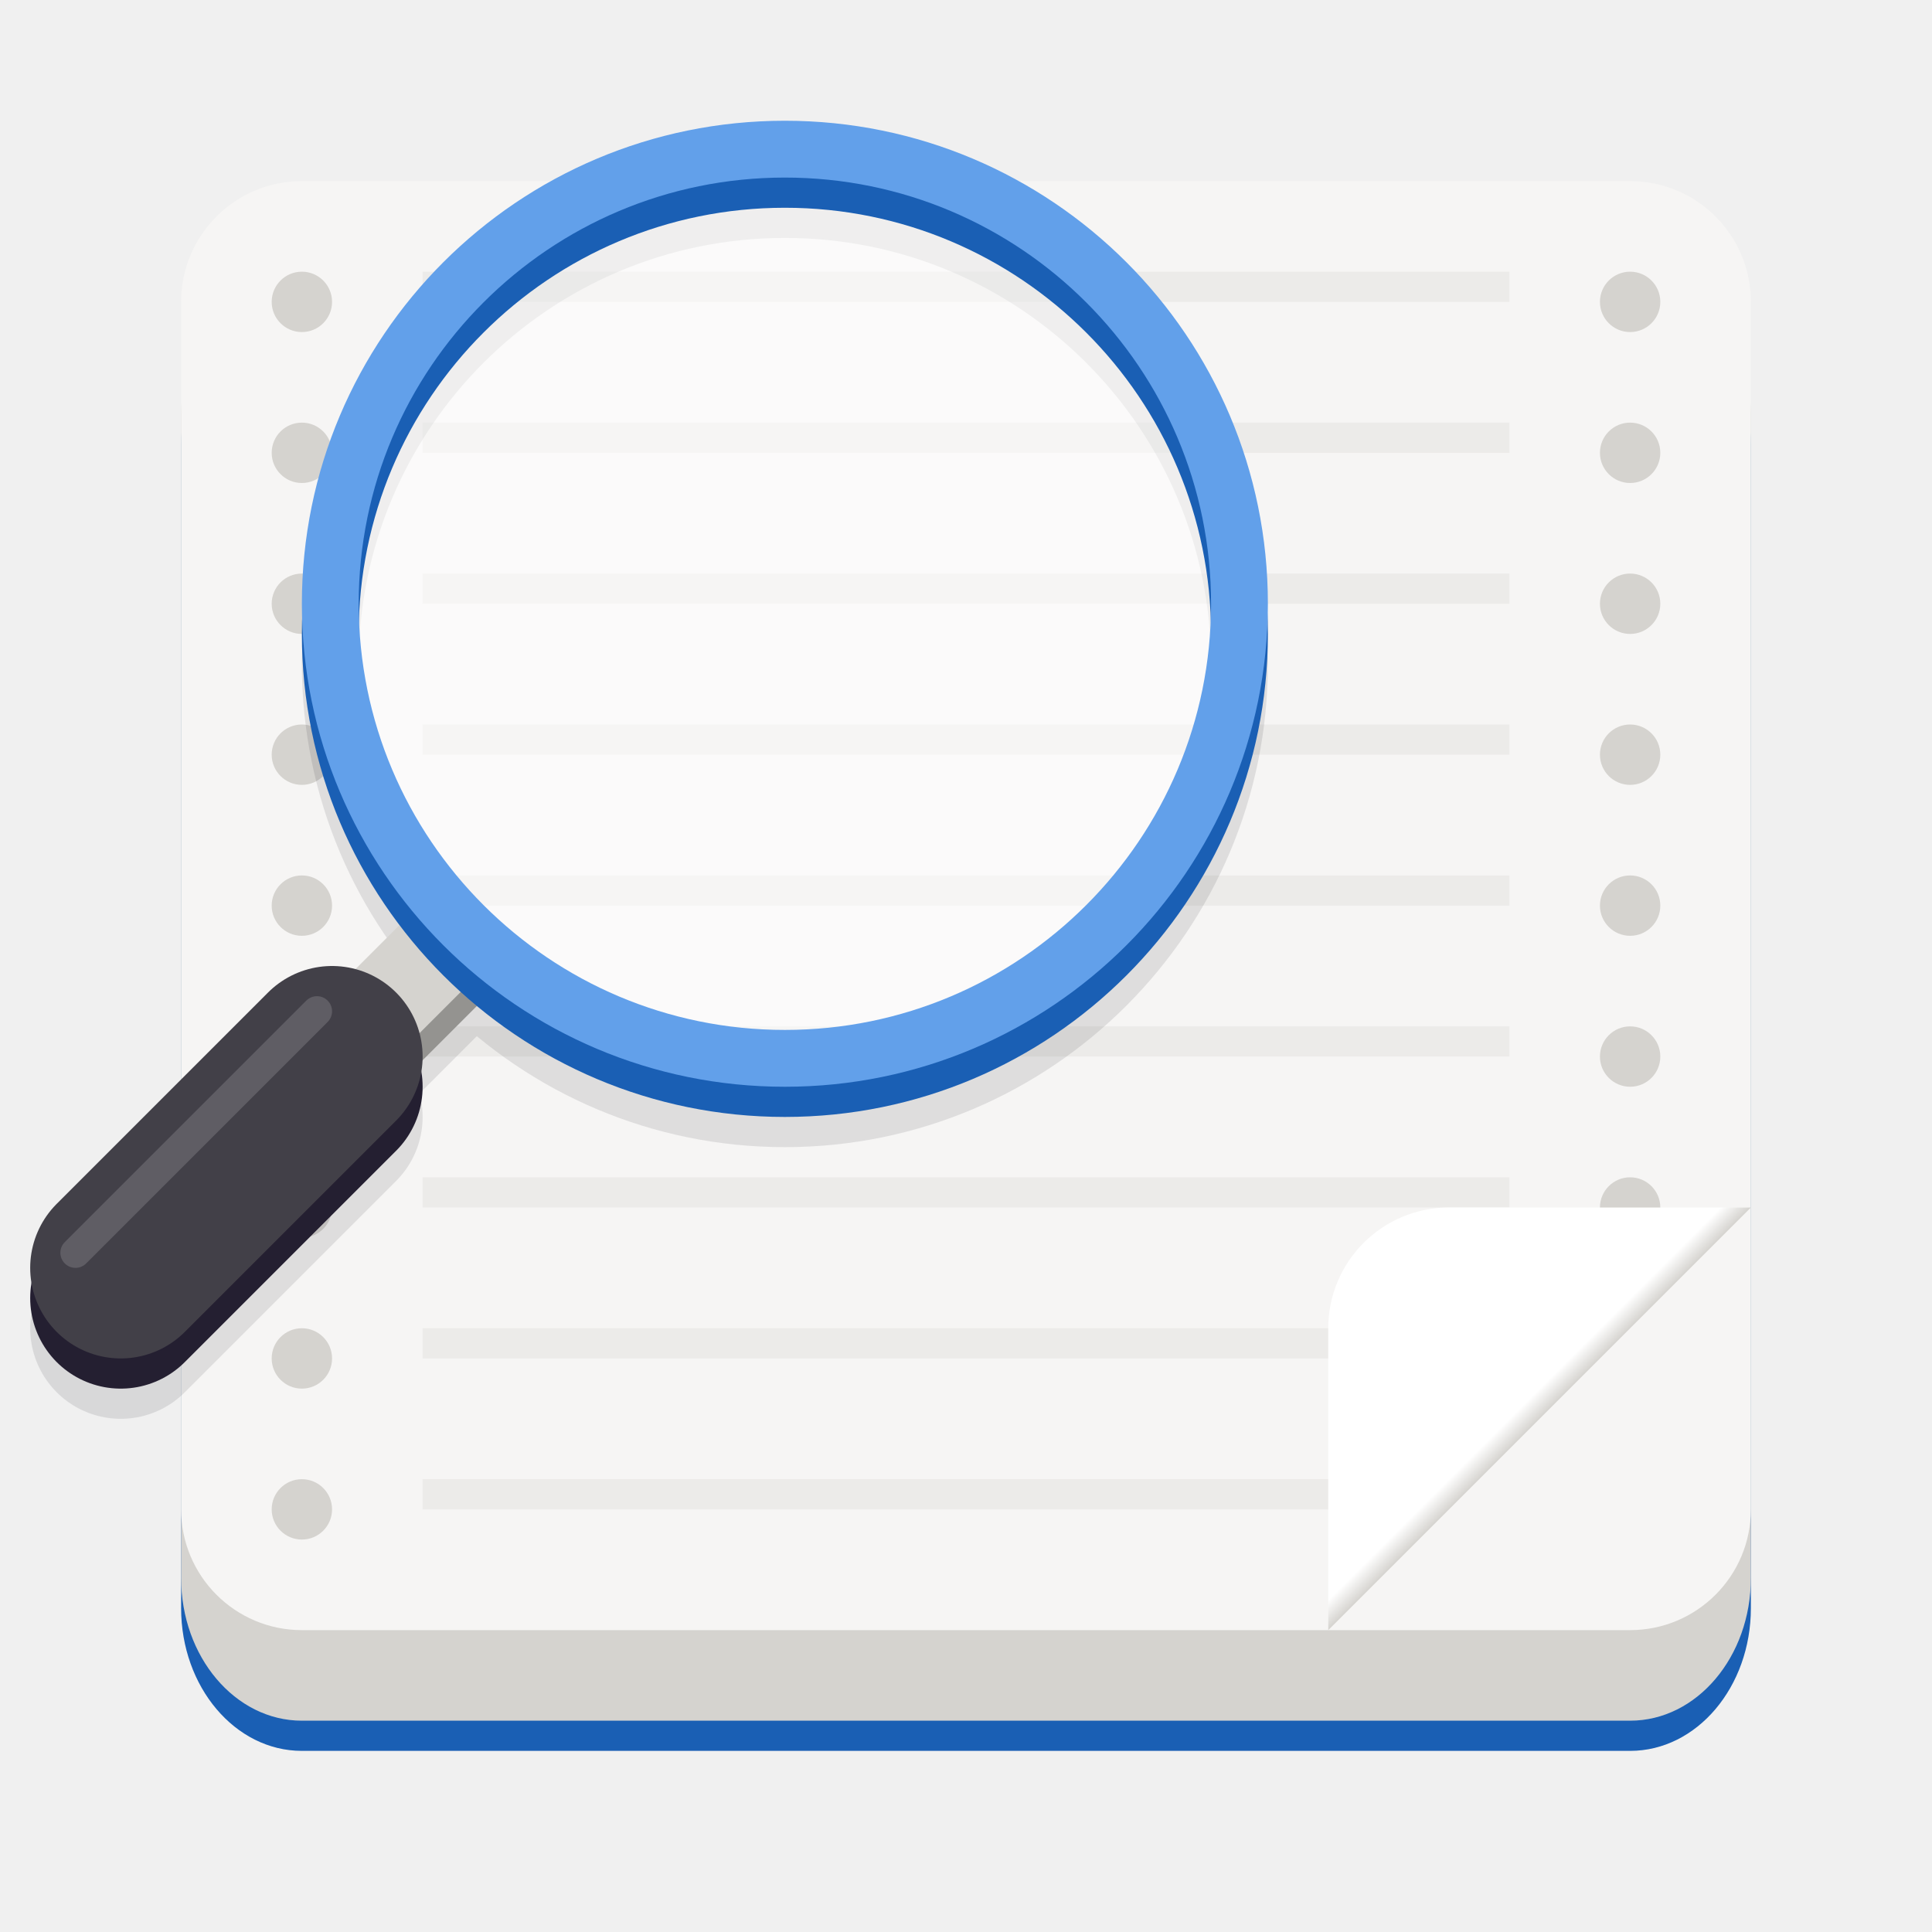
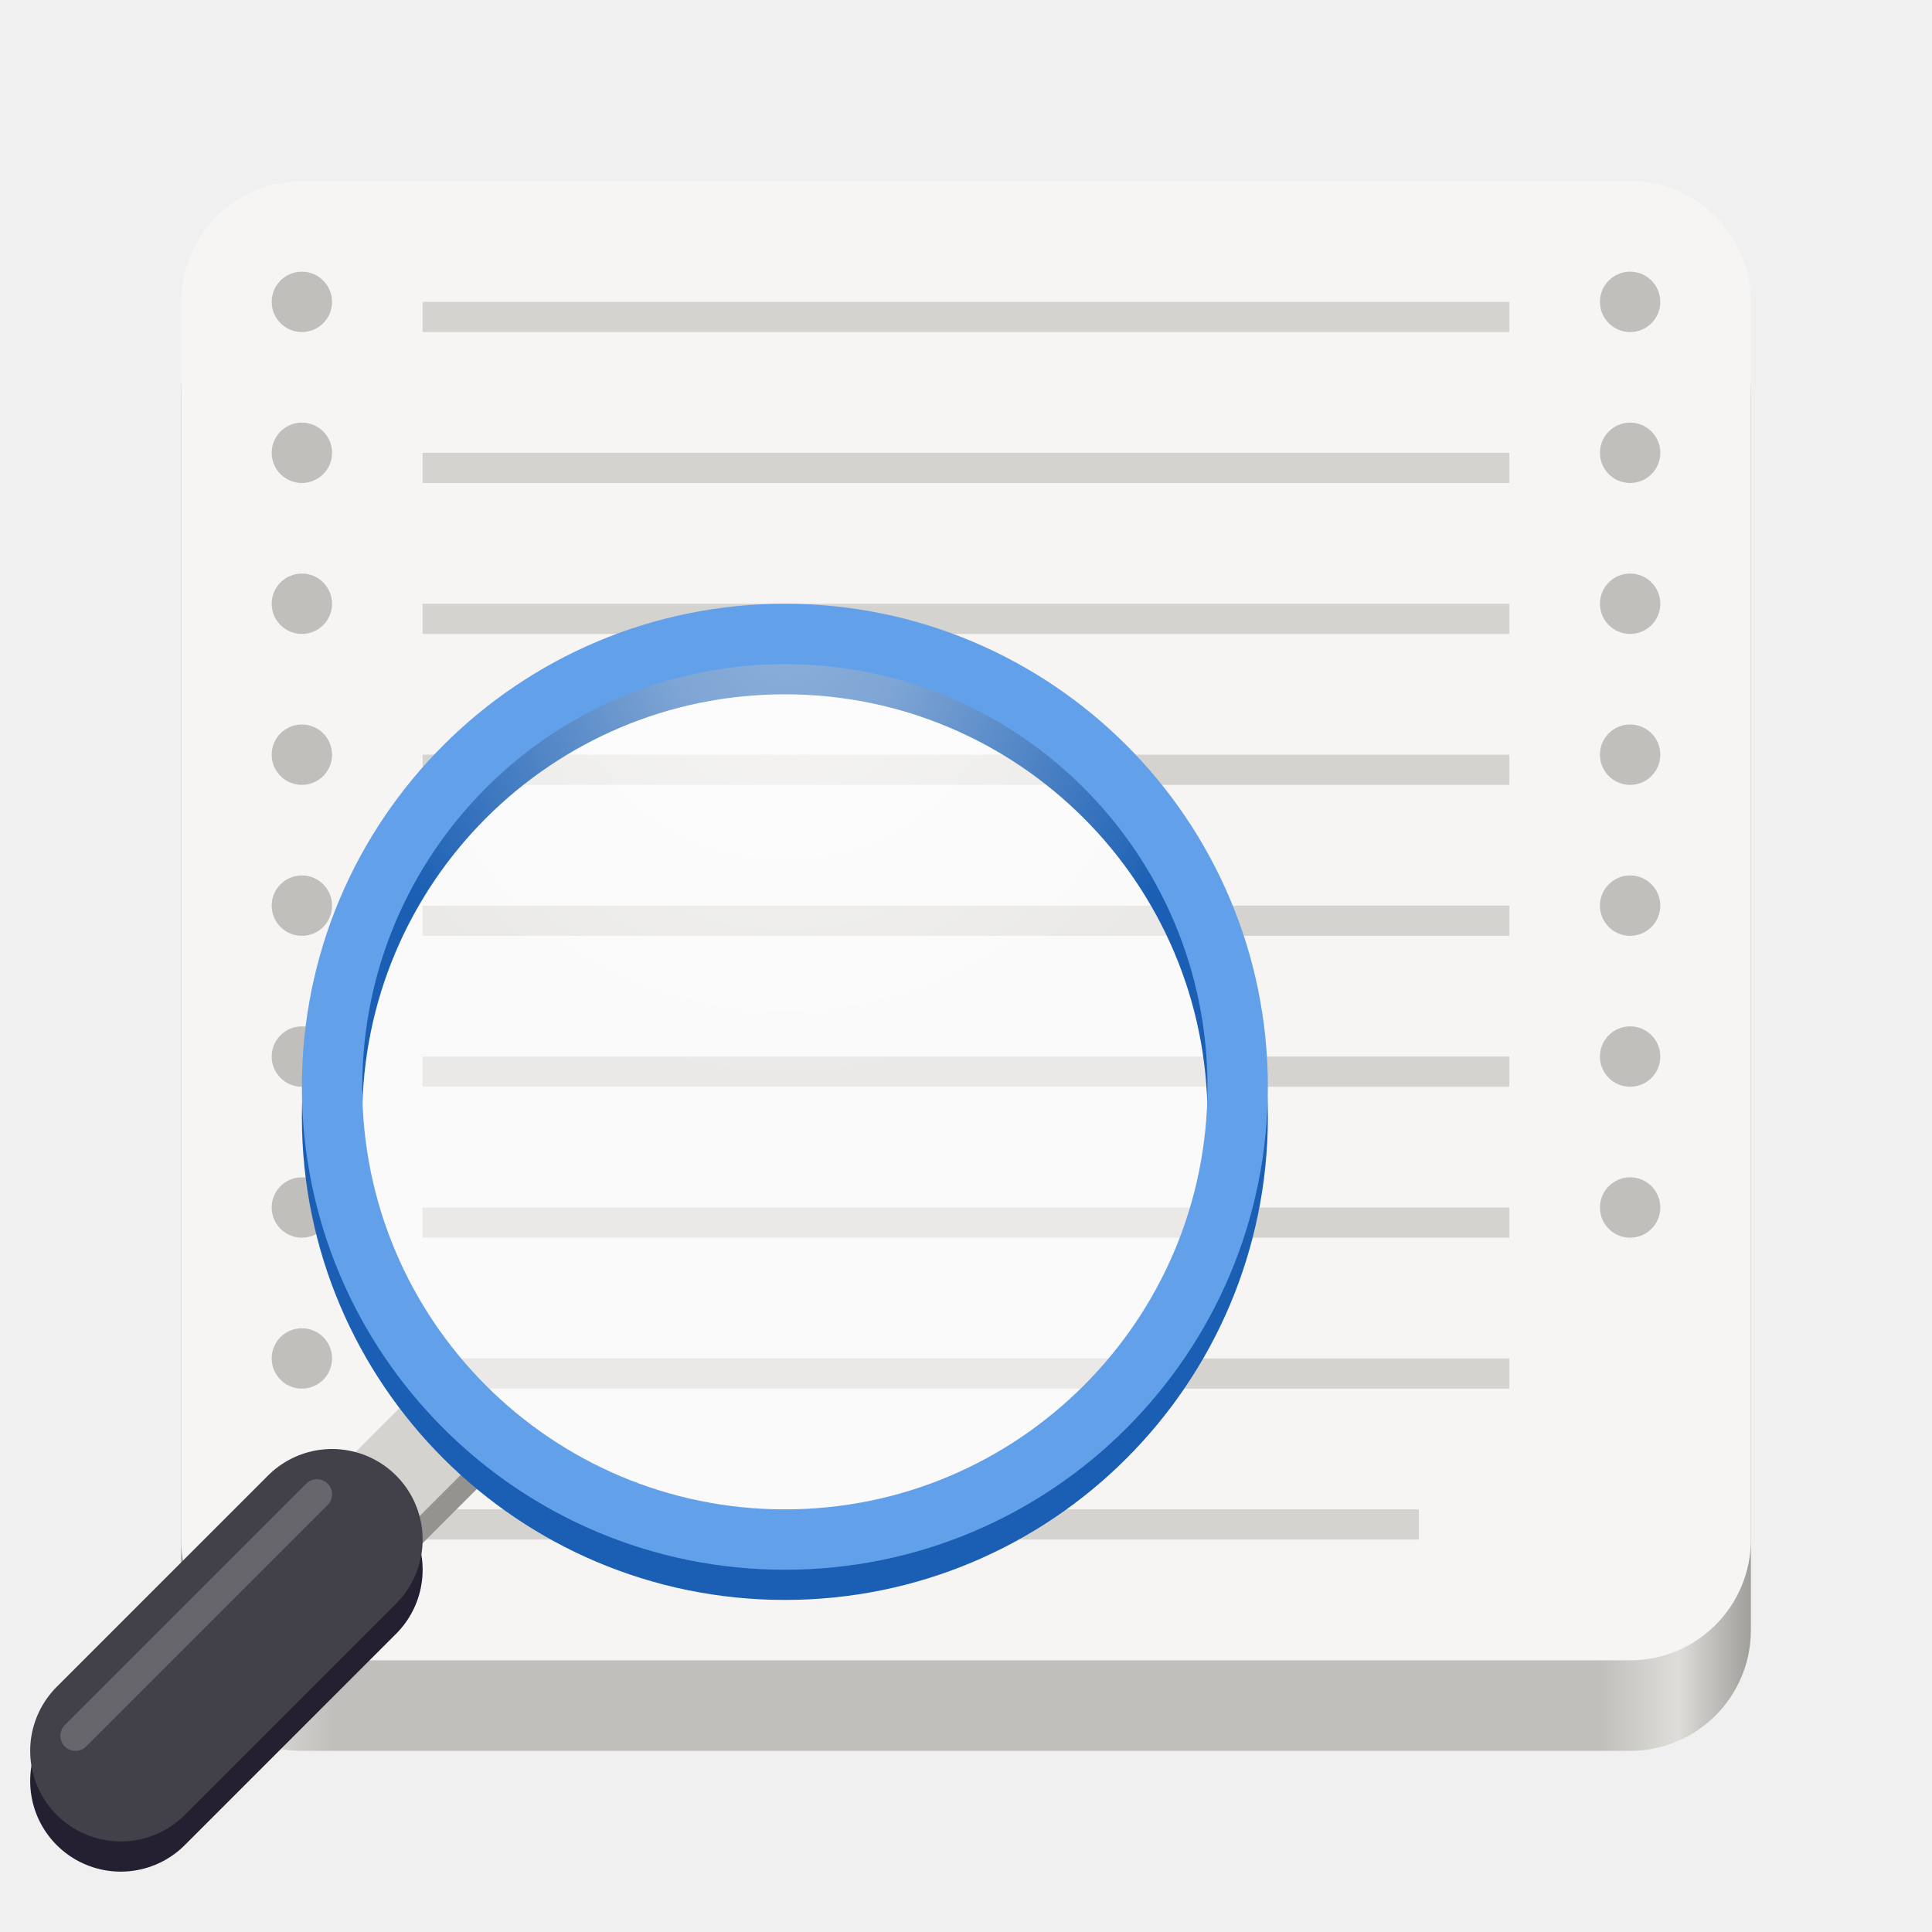
- <svg xmlns="http://www.w3.org/2000/svg" enable-background="new" height="128" viewBox="0 0 128 128" width="128">
-   <linearGradient id="a" gradientUnits="userSpaceOnUse" x1="266" x2="265" y1="102" y2="101">
-     <stop offset="0" stop-color="#d5d3cf" />
-     <stop offset="1" stop-color="#ffffff" />
+ <svg xmlns="http://www.w3.org/2000/svg" width="128" height="128" viewBox="0 0 128 128">
+   <linearGradient id="corners">
+     <stop offset="0" stop-color="#9A9996" />
+     <stop offset="5%" stop-color="#DEDDDA" />
+     <stop offset="10%" stop-color="#C0BFBC" />
+     <stop offset="90%" stop-color="#C0BFBC" />
+     <stop offset="95%" stop-color="#DEDDDA" />
+     <stop offset="1" stop-color="#9A9996" />
  </linearGradient>
-   <clipPath id="b">
-     <path d="m 252 116 l 28 -28 v -8 h -36 v 36 z" />
-   </clipPath>
-   <linearGradient id="c" gradientUnits="userSpaceOnUse" x1="256" x2="256" y1="268" y2="-180">
-     <stop offset="0" stop-color="#eeeeec" />
-     <stop offset="1" stop-color="#ffffff" />
-   </linearGradient>
-   <g transform="matrix(1 0 0 1 0 -172)">
-     <g enable-background="new" fill="url(#c)" stroke-width="1.03" transform="matrix(0.3 0 0 -0.2127976 -12.8 247.3631)">
-       <rect fill="#1a5fb4" height="451.133" rx="26.667" ry="44.432" transform="matrix(-1 0 0 1 0 0)" width="346.667" x="-429.333" y="-190.965" />
-       <rect fill="#d5d3cf" height="451.133" rx="26.667" ry="44.432" transform="matrix(-1 0 0 1 0 0)" width="346.667" x="-429.333" y="-181.566" />
-       <rect fill="#f6f5f4" height="451.133" rx="26.667" ry="37.594" transform="matrix(-1 0 0 1 0 0)" width="346.667" x="-429.333" y="-153.371" />
+   <radialGradient id="glass" cx="0.5" cy="0" r="0.5">
+     <stop offset="0" stop-color="#FFFFFF" />
+     <stop offset="27%" stop-color="#FFFFFF" stop-opacity="87%" />
+     <stop offset="1" stop-color="#FFFFFF" stop-opacity="0" />
+   </radialGradient>
+   <rect width="104" height="98" rx="8" x="12" y="18" fill="url(#corners)" />
+   <rect width="104" height="98" rx="8" x="12" y="12" fill="#F6F5F4" />
+   <path d="M0 0L72 0M0 10L72 10M0 20L72 20M0 30L72 30M0 40L72 40M0 50L72 50M0 60L72 60M0 70L72 70M0 80L66 80" fill="none" stroke="#D5D3CF" stroke-width="2" transform="translate(28 21)" />
+   <g fill="#C0BFBC" transform="translate(20 20)">
+     <circle r="2" cy="80" />
+     <circle r="2" cy="70" />
+     <circle r="2" cy="60" />
+     <circle r="2" cy="50" />
+     <circle r="2" cy="40" />
+     <circle r="2" cy="30" />
+     <circle r="2" cy="20" />
+     <circle r="2" cy="10" />
+     <circle r="2" />
+   </g>
+   <g fill="#C0BFBC" transform="translate(108 20)">
+     <circle r="2" cy="60" />
+     <circle r="2" cy="50" />
+     <circle r="2" cy="40" />
+     <circle r="2" cy="30" />
+     <circle r="2" cy="20" />
+     <circle r="2" cy="10" />
+     <circle r="2" />
+   </g>
+   <g transform="translate(5 42)">
+     <g stroke-width="6">
+       <line x1="25" x2="17" y1="54" y2="62" stroke="#959390" />
+       <line x1="25" x2="17" y1="52" y2="60" stroke="#D5D3CF" />
    </g>
-     <g enable-background="new" fill="#d5d3cf">
-       <circle cx="108" cy="252" r="2" />
-       <circle cx="108" cy="242" r="2" />
-       <circle cx="108" cy="232" r="2" />
-       <circle cx="108" cy="222" r="2" />
-       <circle cx="108" cy="212" r="2" />
-       <circle cx="108" cy="202" r="2" />
-       <circle cx="108" cy="192" r="2" />
+     <g stroke-width="12" stroke-linecap="round">
+       <line x1="17" x2="3" y1="62" y2="76" stroke="#241F31" />
+       <line x1="17" x2="3" y1="60" y2="74" stroke="#424048" />
+       <line x1="0" x2="16" y1="73" y2="57" stroke="#FFFFFF" stroke-width="2" opacity="20%" />
    </g>
-     <g enable-background="new" fill="#d5d3cf">
-       <circle cx="20" cy="272" r="2" />
-       <circle cx="20" cy="262" r="2" />
-       <circle cx="20" cy="252" r="2" />
-       <circle cx="20" cy="242" r="2" />
-       <circle cx="20" cy="232" r="2" />
-       <circle cx="20" cy="222" r="2" />
-       <circle cx="20" cy="212" r="2" />
-       <circle cx="20" cy="202" r="2" />
-       <circle cx="20" cy="192" r="2" />
+     <g fill-opacity="50%" stroke-width="4">
+       <circle r="30" cx="47" cy="32" fill="#FFFFFF" stroke="#1A5FB4" />
+       <circle r="30" cx="47" cy="30" fill="url(#glass)" stroke="#62A0EA" />
    </g>
-     <g enable-background="new" fill="none" opacity="0.3" stroke="#d5d3cf" stroke-width="2">
-       <path d="m 28 191 h 72" />
-       <path d="m 28 201 h 72" />
-       <path d="m 28 211 h 72" />
-       <path d="m 28 221 h 72" />
-       <path d="m 28 231 h 72" />
-       <path d="m 28 241 h 72" />
-       <path d="m 28 251 h 72" />
-       <path d="m 28 261 h 72" />
-       <path d="m 28 271 h 66" />
-     </g>
-     <g enable-background="new" transform="matrix(1 0 0 1 -20 0.000003)">
-       <g fill="none" opacity="0.1" stroke="#00000f">
-         <path d="m 50 238 l -8 8" stroke-width="6" />
-         <path d="m 42 246 l -14 14" stroke-linecap="round" stroke-width="12" />
-         <circle cx="72" cy="216" opacity="1" r="30.118" stroke-linejoin="round" stroke-width="3.765" />
-       </g>
-       <g enable-background="new" fill="none">
-         <path d="m 25.89 254.551 l 15.457 -15.457" opacity="0.154" stroke="#ffffff" stroke-linecap="round" stroke-width="1.638" />
-         <path d="m 50 236 l -8 8" stroke="#949390" stroke-width="6" />
-         <path d="m 50 234 l -8 8" stroke="#d5d3cf" stroke-width="6" />
-         <g stroke-linecap="round" stroke-width="12">
-           <path d="m 42 244 l -14 14" stroke="#241f31" />
-           <path d="m 42 242 l -14 14" stroke="#424048" />
-         </g>
-       </g>
-       <circle cx="-72" cy="212.062" fill="#ffffff" opacity="0.5" r="29.938" transform="matrix(-1 0 0 1 0 0)" />
-       <g fill="none">
-         <circle cx="72" cy="214" r="30.118" stroke="#1a5fb4" stroke-linejoin="round" stroke-width="3.765" />
-         <circle cx="72" cy="212" r="30.118" stroke="#62a0ea" stroke-linejoin="round" stroke-width="3.765" />
-         <path d="m 25 255 l 16 -16" opacity="0.154" stroke="#ffffff" stroke-linecap="round" stroke-width="2" />
-       </g>
-     </g>
-     <rect clip-path="url(#b)" fill="url(#a)" height="36" rx="8" transform="matrix(0 1 1 0 0.000003 0.000003)" width="36" x="252" y="88" />
  </g>
</svg>
